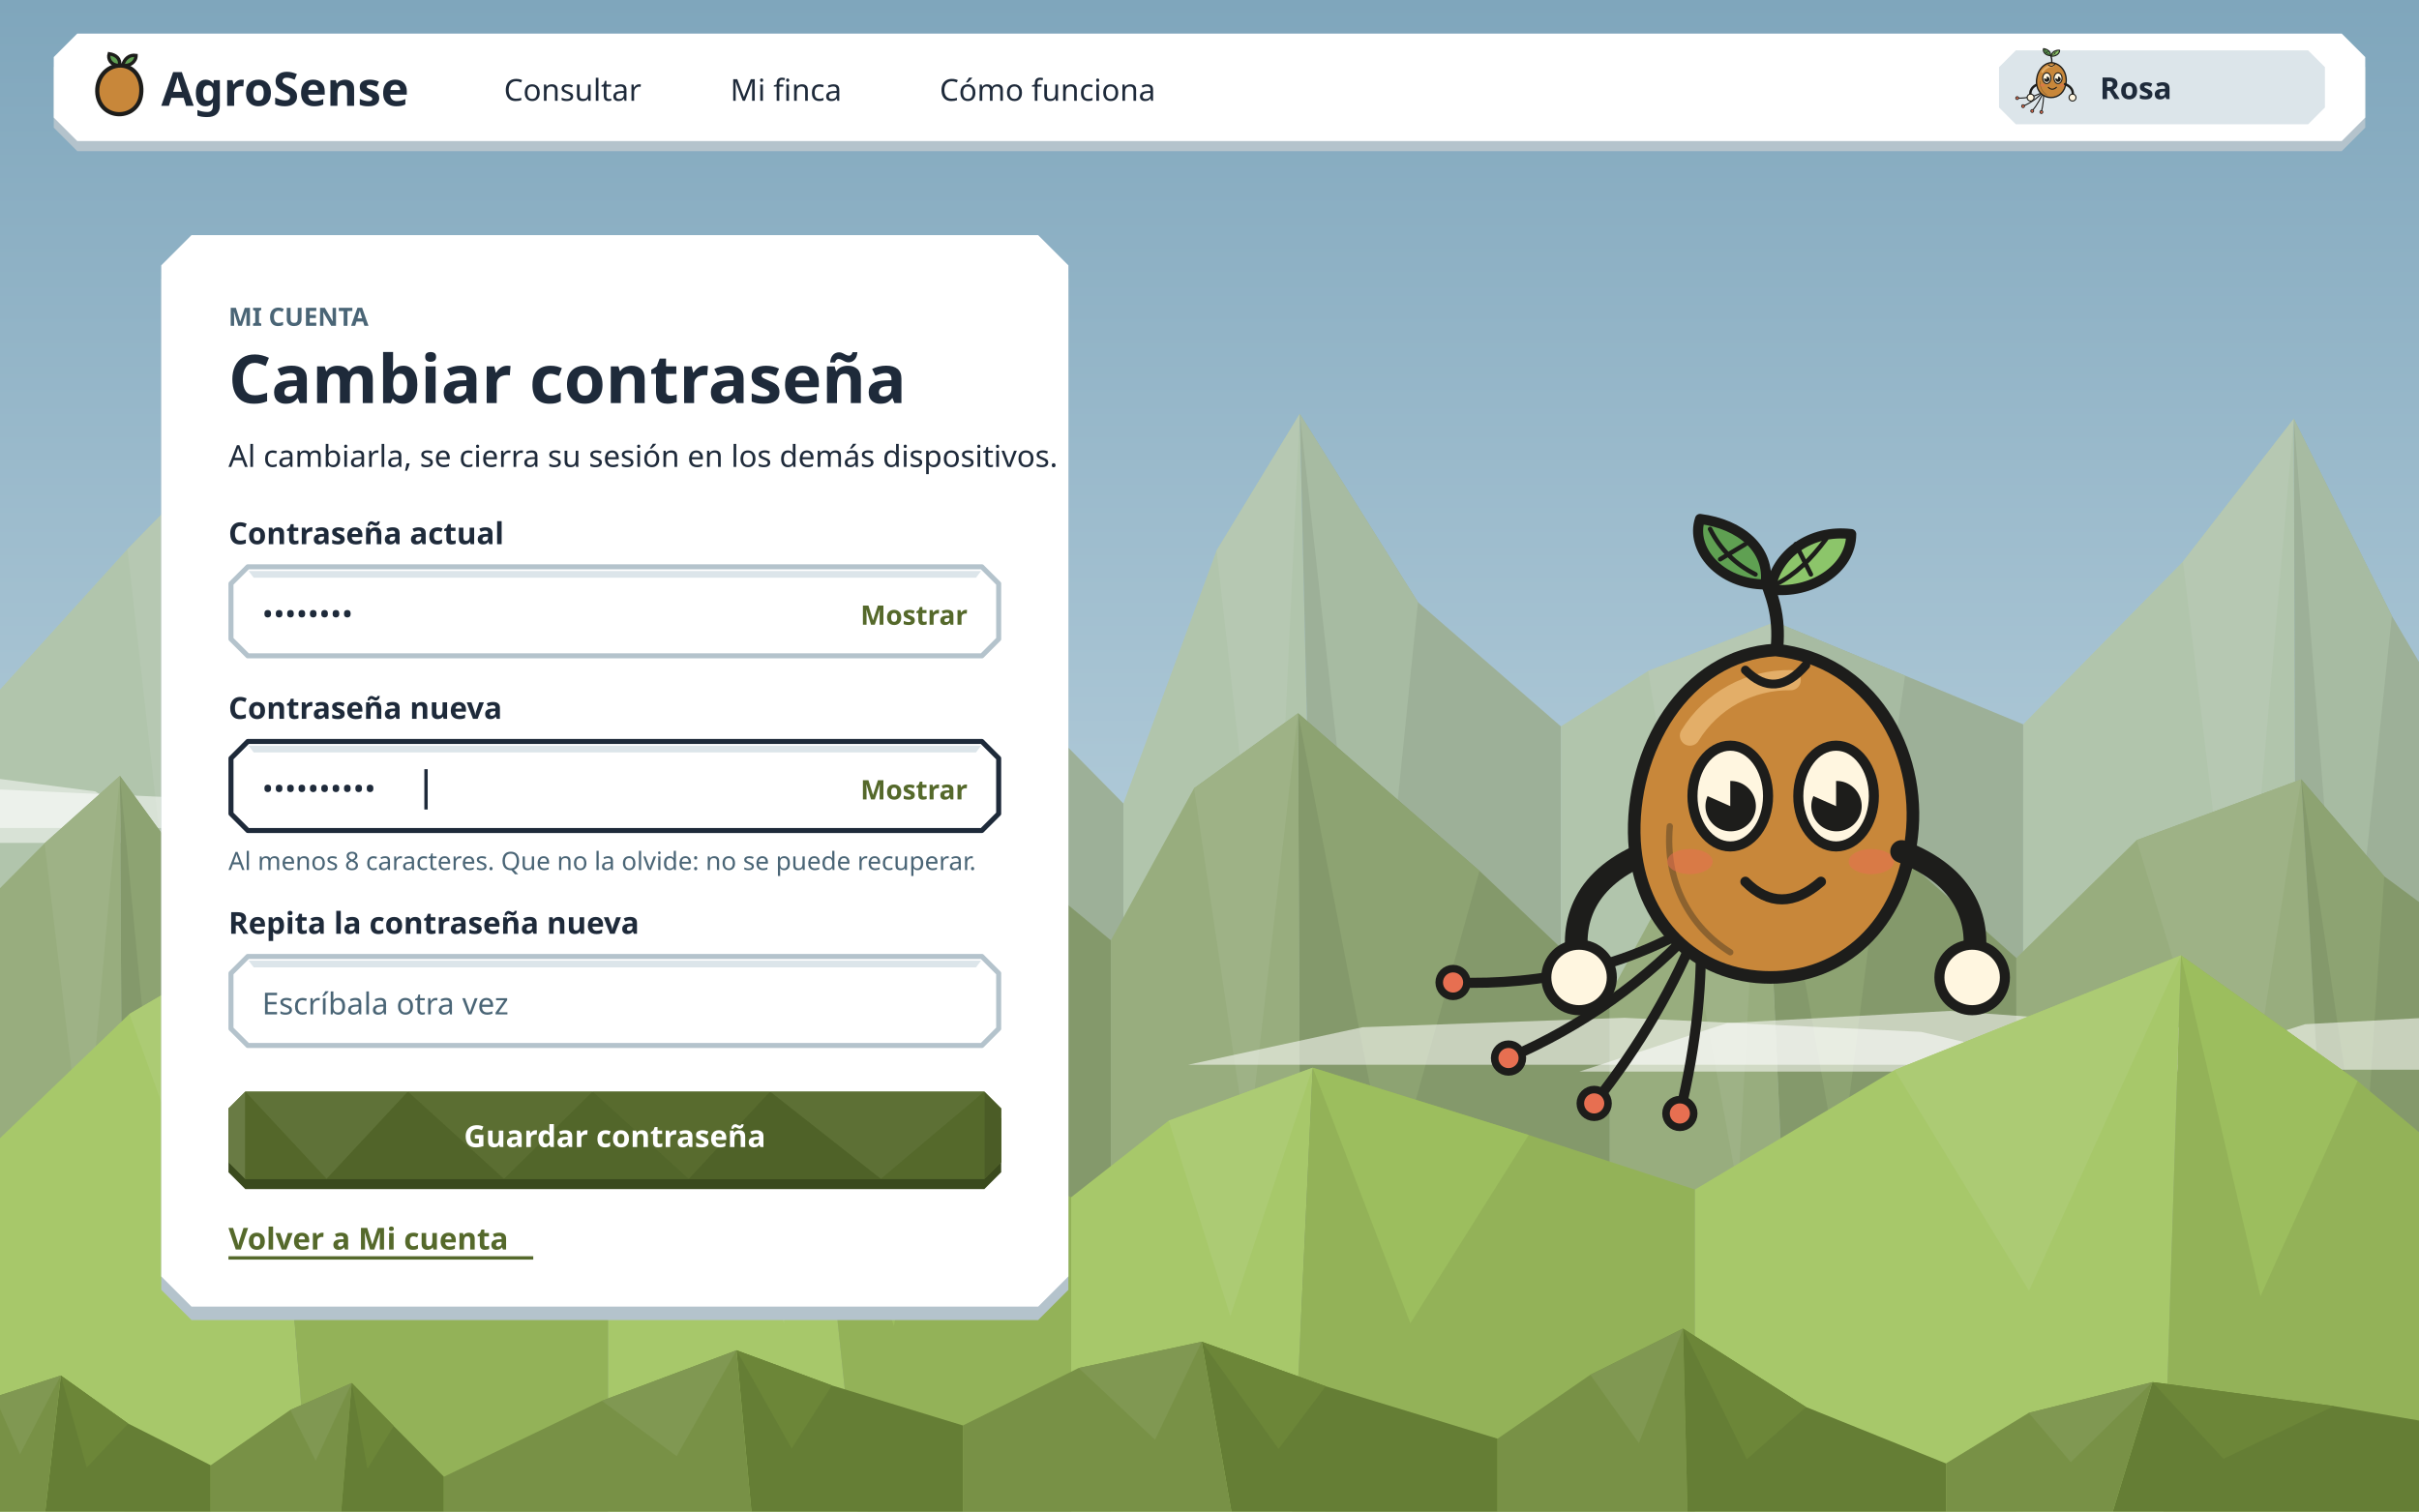
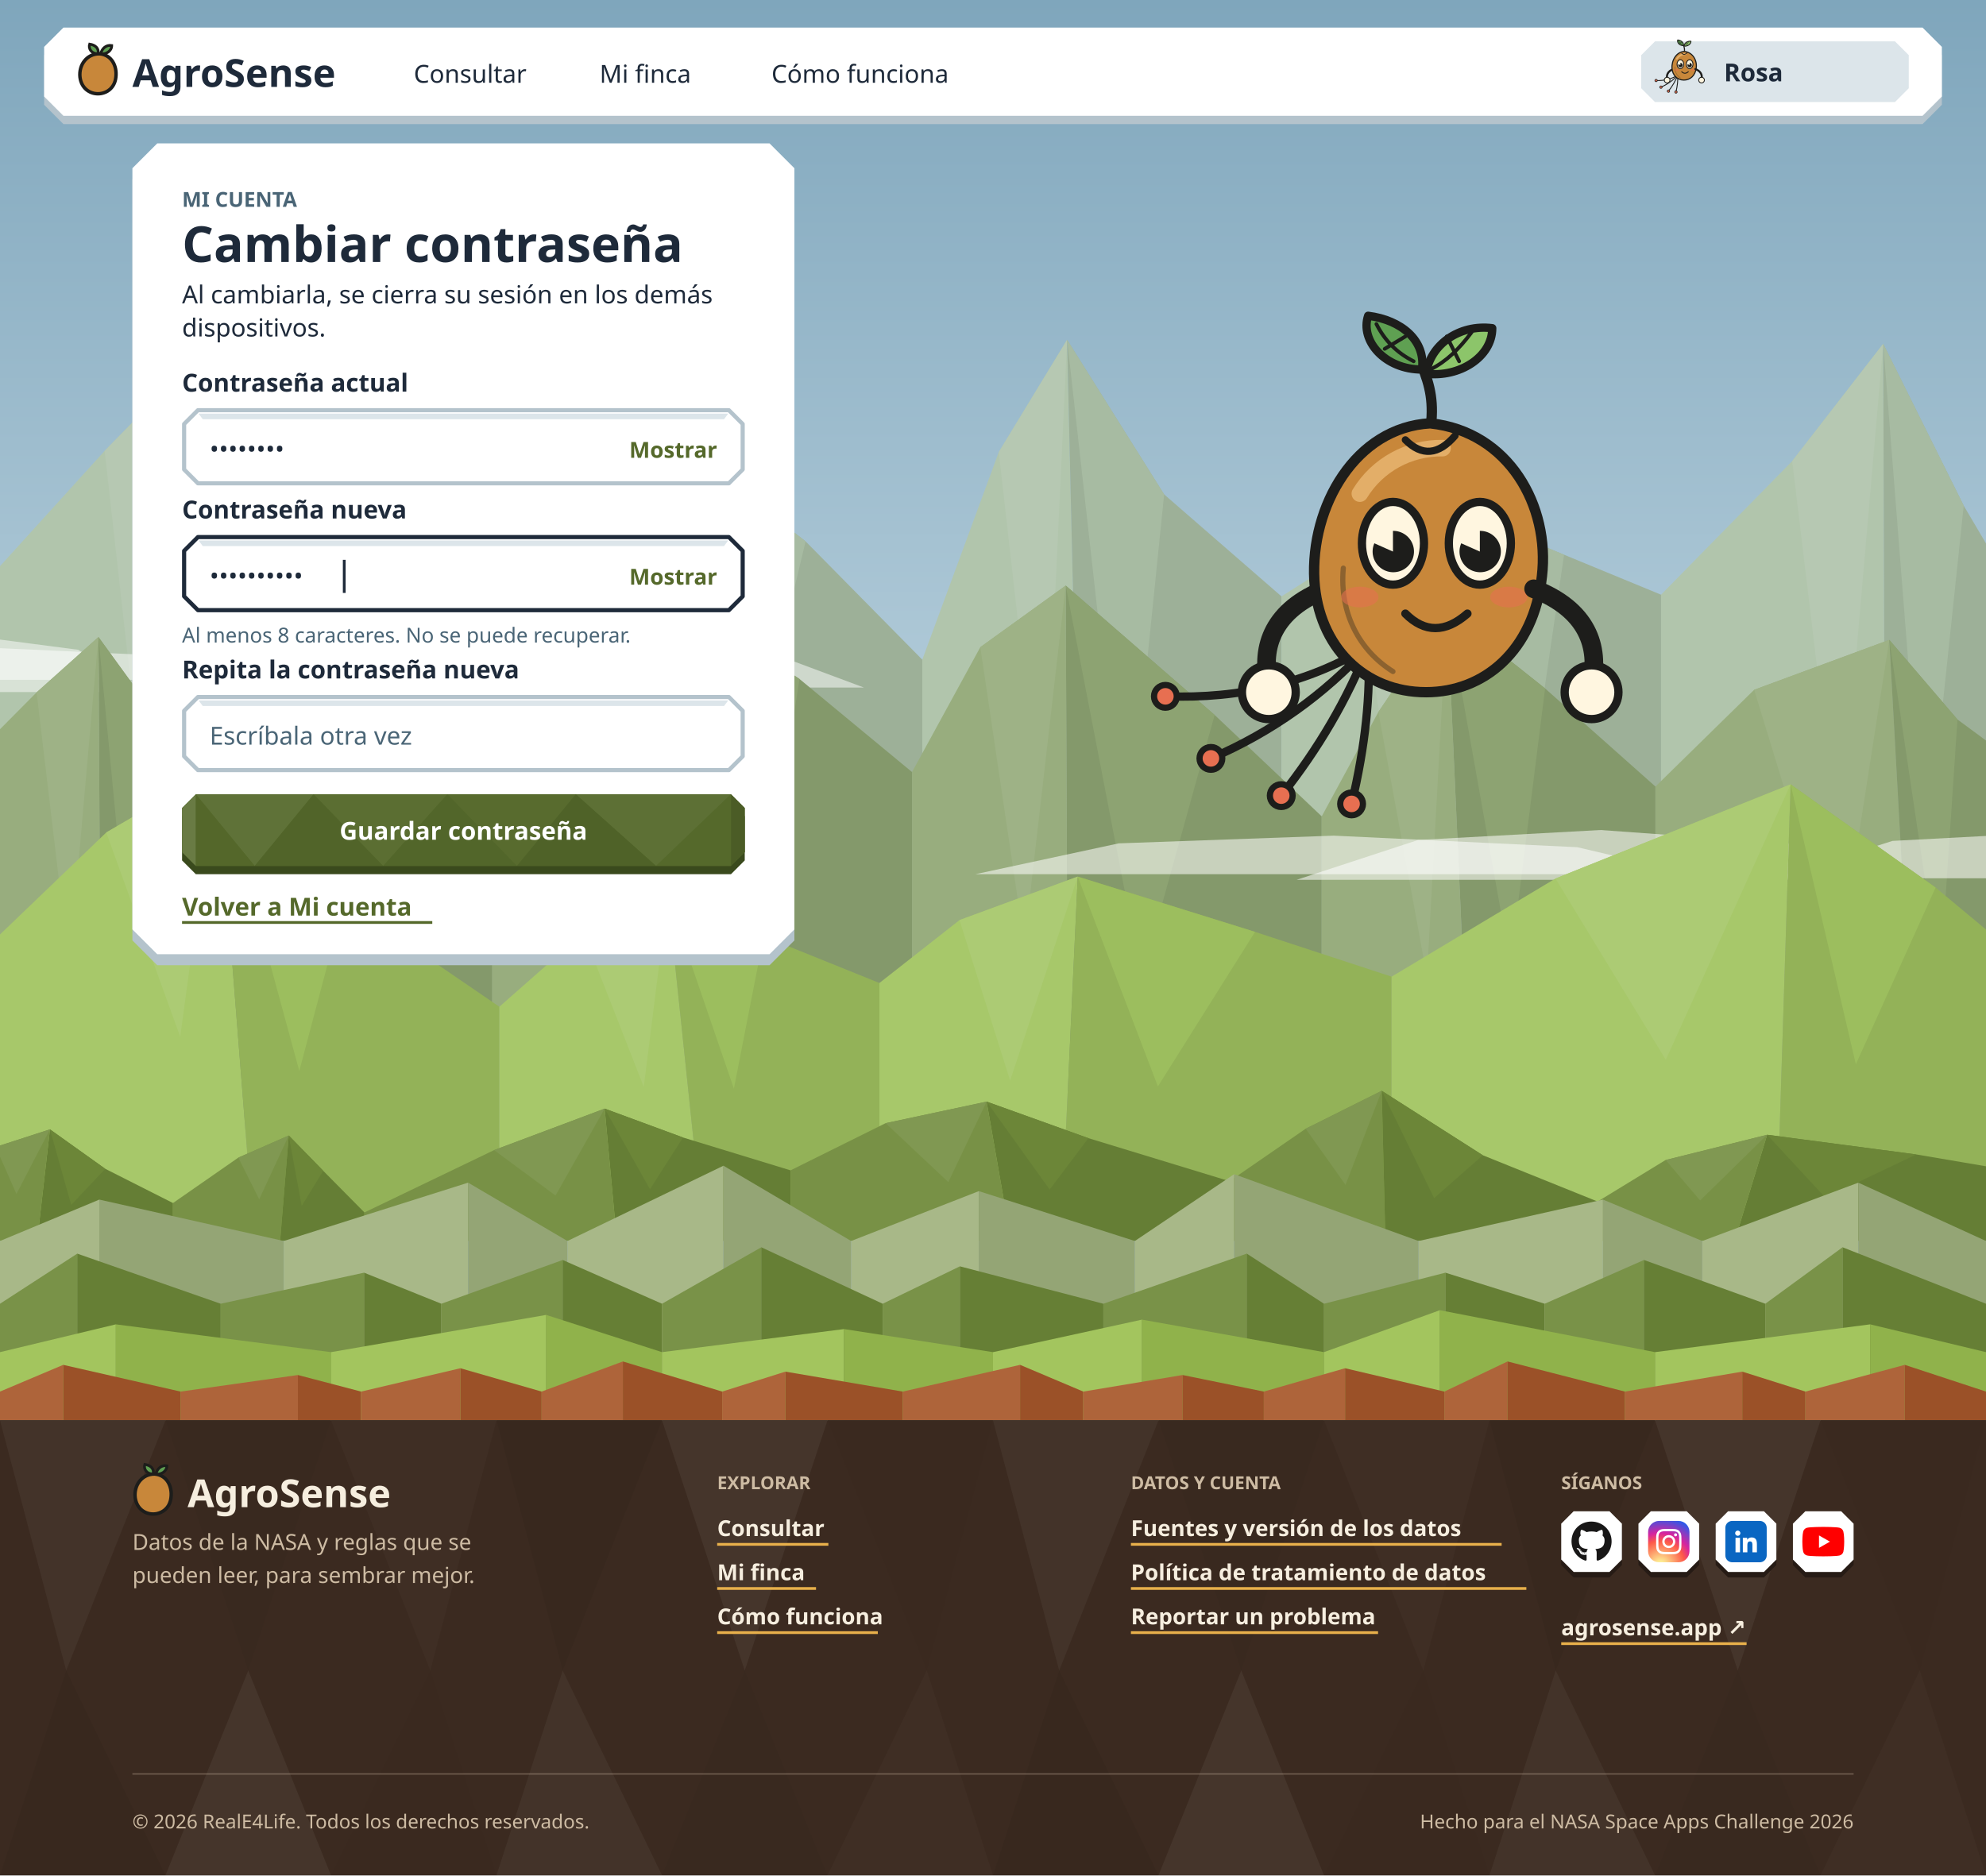
- <svg xmlns="http://www.w3.org/2000/svg" width="1440" height="900" viewBox="0 0 1440 900">
-   <rect width="1440" height="900" fill="#8FA9B8" />
+ <svg xmlns="http://www.w3.org/2000/svg" width="1440" height="1360" viewBox="0 0 1440 1360">
+   <rect width="1440" height="1360" fill="#8FA9B8" />
  <defs>
    <clipPath id="recorte-contrasena">
      <rect width="1440" height="900" />
    </clipPath>
  </defs>
  <g id="fondo" clip-path="url(#recorte-contrasena)">
    <g transform="translate(0 0) scale(1)">
      <g id="cielo">
        <defs>
          <linearGradient id="cielo-region" x1="0" y1="0" x2="0" y2="1">
            <stop offset="0" stop-color="#7FA6BC" />
            <stop offset="1" stop-color="#D6E6EE" />
          </linearGradient>
        </defs>
        <rect width="1440" height="900" fill="url(#cielo-region)" />
      </g>
      <g id="lejano">
        <polygon points="-40,454.693 75.877,326.973 158.844,242.359 140.257,900 -40,900" fill="#B1C5AC" />
        <polygon points="158.844,242.359 266.239,327.275 341.38,441.386 341.38,900 140.257,900" fill="#9DB098" />
        <polygon points="75.877,326.973 158.844,242.359 108.067,613.487" fill="#B6C8B2" />
        <polygon points="158.844,242.359 266.239,327.275 203.248,613.637" fill="#A7BBA2" />
        <polygon points="341.38,441.386 395.93,340.965 467.244,301.684 462.617,900 341.38,900" fill="#B1C5AC" />
        <polygon points="467.244,301.684 584.122,392.609 668.729,478.407 668.729,900 462.617,900" fill="#9DB098" />
        <polygon points="395.93,340.965 467.244,301.684 429.274,620.483" fill="#B6C8B2" />
        <polygon points="467.244,301.684 584.122,392.609 523.37,646.304" fill="#A7BBA2" />
        <polygon points="668.729,478.407 724.213,327.825 773.744,246.424 788.926,900 668.729,900" fill="#B1C5AC" />
        <polygon points="773.744,246.424 844.089,358.54 929.16,432.507 929.16,900 788.926,900" fill="#9DB098" />
        <polygon points="724.213,327.825 773.744,246.424 756.569,613.912" fill="#B6C8B2" />
        <polygon points="773.744,246.424 844.089,358.54 816.507,629.27" fill="#A7BBA2" />
        <polygon points="929.16,432.507 981.177,399.492 1056.79,370.344 1061.62,900 929.16,900" fill="#B1C5AC" />
        <polygon points="1056.79,370.344 1134.06,402.289 1204.38,431.29 1204.38,900 1061.62,900" fill="#9DB098" />
        <polygon points="981.177,399.492 1056.79,370.344 1021.4,649.746" fill="#B6C8B2" />
        <polygon points="1056.79,370.344 1134.06,402.289 1097.84,651.144" fill="#A7BBA2" />
        <polygon points="1204.38,431.29 1299.5,334.374 1365.48,249.324 1367.53,900 1204.38,900" fill="#B1C5AC" />
        <polygon points="1365.48,249.324 1423.85,366.704 1480,461.93 1480,900 1367.53,900" fill="#9DB098" />
        <polygon points="1299.5,334.374 1365.48,249.324 1333.52,617.187" fill="#B6C8B2" />
        <polygon points="1365.48,249.324 1423.85,366.704 1395.69,633.352" fill="#A7BBA2" />
      </g>
      <g id="niebla-lejana">
        <polygon points="92.857,501.218 147.105,467.269 228.477,458.782 320.698,471.513 364.097,501.218" fill="#FFFFFF" fill-opacity="0.5" />
        <polygon points="-191.785,501.895 -132.606,466.863 -43.838,458.105 56.766,471.242 104.109,501.895" fill="#FFFFFF" fill-opacity="0.5" />
        <polygon points="-317.941,493.036 -217.747,472.179 -67.454,466.964 102.877,474.786 183.033,493.036" fill="#FFFFFF" fill-opacity="0.5" />
        <polygon points="189.911,498.619 277.206,468.828 408.149,461.381 556.551,472.552 626.387,498.619" fill="#FFFFFF" fill-opacity="0.5" />
      </g>
      <g id="medio">
        <polygon points="-40,569.139 26.541,502.11 71.376,461.985 73.876,900 -40,900" fill="#98AD7E" />
        <polygon points="71.376,461.985 116.925,524.689 177.843,589.049 177.843,900 73.876,900" fill="#84996B" />
        <polygon points="26.541,502.11 71.376,461.985 50.209,701.055" fill="#9EB286" />
        <polygon points="71.376,461.985 116.925,524.689 95.401,712.344" fill="#8DA372" />
        <polygon points="177.843,589.049 220.062,548.382 277.861,513.069 289.471,900 177.843,900" fill="#98AD7E" />
        <polygon points="277.861,513.069 310.176,542.301 356.986,585.522 356.986,900 289.471,900" fill="#84996B" />
        <polygon points="220.062,548.382 277.861,513.069 254.766,724.191" fill="#9EB286" />
        <polygon points="277.861,513.069 310.176,542.301 299.823,721.15" fill="#8DA372" />
        <polygon points="356.986,585.522 410.523,498.543 488.431,432.195 516.602,900 356.986,900" fill="#98AD7E" />
        <polygon points="488.431,432.195 579.683,492.394 661.292,559.909 661.292,900 516.602,900" fill="#84996B" />
        <polygon points="410.523,498.543 488.431,432.195 463.563,699.271" fill="#9EB286" />
        <polygon points="488.431,432.195 579.683,492.394 548.142,696.197" fill="#8DA372" />
        <polygon points="661.292,559.909 710.803,469.331 772.724,424.672 774.723,900 661.292,900" fill="#98AD7E" />
        <polygon points="772.724,424.672 880.708,518.496 958.351,592.042 958.351,900 774.723,900" fill="#84996B" />
        <polygon points="710.803,469.331 772.724,424.672 742.763,684.665" fill="#9EB286" />
        <polygon points="772.724,424.672 880.708,518.496 827.715,709.248" fill="#8DA372" />
        <polygon points="958.351,592.042 999.417,516.354 1049.29,442.694 1069.91,900 958.351,900" fill="#98AD7E" />
        <polygon points="1049.29,442.694 1120.31,499.279 1200.32,570.423 1200.32,900 1069.91,900" fill="#84996B" />
        <polygon points="999.417,516.354 1049.29,442.694 1034.66,708.177" fill="#9EB286" />
        <polygon points="1049.29,442.694 1120.31,499.279 1095.11,699.64" fill="#8DA372" />
        <polygon points="1200.32,570.423 1271.91,500.236 1369.89,464.039 1394.01,900 1200.32,900" fill="#98AD7E" />
        <polygon points="1369.89,464.039 1419.31,521.772 1480,566.564 1480,900 1394.01,900" fill="#84996B" />
        <polygon points="1271.91,500.236 1369.89,464.039 1332.96,700.118" fill="#9EB286" />
        <polygon points="1369.89,464.039 1419.31,521.772 1406.66,710.886" fill="#8DA372" />
      </g>
      <g id="niebla-media">
        <polygon points="1287.07,636.935 1372.18,609.839 1499.85,603.065 1644.54,613.226 1712.63,636.935" fill="#FFFFFF" fill-opacity="0.55" />
        <polygon points="707.3,633.972 811.195,611.617 967.039,606.028 1143.66,614.411 1226.78,633.972" fill="#FFFFFF" fill-opacity="0.55" />
        <polygon points="940.147,638.064 1028.28,609.162 1160.49,601.936 1310.32,612.774 1380.83,638.064" fill="#FFFFFF" fill-opacity="0.55" />
      </g>
      <g id="cercano">
        <polygon points="-40,716.101 77.047,603.741 157.199,556.848 184.3,900 -40,900" fill="#A7C86A" />
        <polygon points="157.199,556.848 249.721,653.337 362.08,730.1 362.08,900 184.3,900" fill="#93B258" />
        <polygon points="77.047,603.741 157.199,556.848 130.674,751.871" fill="#ACCB74" />
        <polygon points="157.199,556.848 249.721,653.337 217.01,776.669" fill="#9CBE5E" />
        <polygon points="362.08,730.1 423.021,676.441 484.217,649.777 510.533,900 362.08,900" fill="#A7C86A" />
        <polygon points="484.217,649.777 553.724,679.025 637.641,712.888 637.641,900 510.533,900" fill="#93B258" />
        <polygon points="423.021,676.441 484.217,649.777 466.777,788.22" fill="#ACCB74" />
        <polygon points="484.217,649.777 553.724,679.025 532.128,789.512" fill="#9CBE5E" />
        <polygon points="637.641,712.888 695.716,667.278 781.448,635.738 769.119,900 637.641,900" fill="#A7C86A" />
        <polygon points="781.448,635.738 910.004,675.809 1009.02,708.287 1009.02,900 769.119,900" fill="#93B258" />
        <polygon points="695.716,667.278 781.448,635.738 732.418,783.639" fill="#ACCB74" />
        <polygon points="781.448,635.738 910.004,675.809 839.561,787.904" fill="#9CBE5E" />
        <polygon points="1009.02,708.287 1127.83,637.125 1298.32,568.841 1287.82,900 1009.02,900" fill="#A7C86A" />
        <polygon points="1298.32,568.841 1403.44,643.662 1480,707.434 1480,900 1287.82,900" fill="#93B258" />
        <polygon points="1127.83,637.125 1298.32,568.841 1207.83,768.562" fill="#ACCB74" />
        <polygon points="1298.32,568.841 1403.44,643.662 1345.63,771.831" fill="#9CBE5E" />
      </g>
      <g id="primer-plano">
        <polygon points="-40,858.628 -3.114,831.774 36.222,819.024 26.952,900 -40,900" fill="#789146" />
        <polygon points="36.222,819.024 76.307,847.633 125.432,872.465 125.432,900 26.952,900" fill="#657E35" />
        <polygon points="-3.114,831.774 36.222,819.024 11.919,865.887" fill="#809852" />
        <polygon points="36.222,819.024 76.307,847.633 51.63,873.817" fill="#6C8638" />
        <polygon points="125.432,872.465 172.811,839.512 209.371,823.486 203.093,900 125.432,900" fill="#789146" />
        <polygon points="209.371,823.486 234.383,849.102 264.237,879.293 264.237,900 203.093,900" fill="#657E35" />
        <polygon points="172.811,839.512 209.371,823.486 187.952,869.756" fill="#809852" />
        <polygon points="209.371,823.486 234.383,849.102 218.738,874.551" fill="#6C8638" />
        <polygon points="264.237,879.293 358.266,834.071 438.429,803.983 447.313,900 264.237,900" fill="#789146" />
        <polygon points="438.429,803.983 495.226,824.925 573.191,848.763 573.191,900 447.313,900" fill="#657E35" />
        <polygon points="358.266,834.071 438.429,803.983 402.79,867.035" fill="#809852" />
        <polygon points="438.429,803.983 495.226,824.925 471.27,862.462" fill="#6C8638" />
        <polygon points="573.191,848.763 642.138,814.536 715.383,798.912 733.052,900 573.191,900" fill="#789146" />
        <polygon points="715.383,798.912 789.153,825.408 891.49,856.63 891.49,900 733.052,900" fill="#657E35" />
        <polygon points="642.138,814.536 715.383,798.912 687.595,857.268" fill="#809852" />
        <polygon points="715.383,798.912 789.153,825.408 761.102,862.704" fill="#6C8638" />
        <polygon points="891.49,856.63 946.7,818.573 1001.86,791.054 1004.53,900 891.49,900" fill="#789146" />
        <polygon points="1001.86,791.054 1075.16,837.815 1158.4,871.375 1158.4,900 1004.53,900" fill="#657E35" />
        <polygon points="946.7,818.573 1001.86,791.054 975.616,859.286" fill="#809852" />
        <polygon points="1001.86,791.054 1075.16,837.815 1039.85,868.908" fill="#6C8638" />
        <polygon points="1158.4,871.375 1207.7,841.249 1281.31,822.952 1257.72,900 1158.4,900" fill="#789146" />
        <polygon points="1281.31,822.952 1389.46,837.224 1480,852.622 1480,900 1257.72,900" fill="#657E35" />
        <polygon points="1207.7,841.249 1281.31,822.952 1232.71,870.624" fill="#809852" />
        <polygon points="1281.31,822.952 1389.46,837.224 1323.59,868.612" fill="#6C8638" />
      </g>
    </g>
  </g>
  <g id="barra" transform="translate(0 0)">
    <polygon points="46,26 1394,26 1408,40 1408,76 1394,90 46,90 32,76 32,40" fill="#B4C3CC" />
    <polygon points="46,20 1394,20 1408,34 1408,70 1394,84 46,84 32,70 32,34" fill="#FFFFFF" />
    <g id="marca" transform="translate(56 30)">
      <path d="M16 9c9 .6 13 9 12 17-.8 8-7 12-13 12S3 34 2 26C1 17 7 9 16 9z" fill="#C8873A" stroke="#1D1D1B" stroke-width="2.5" />
      <path d="M15 9c-5 0-7-4-6-7 4 .6 7 3 6 7zm2 0c4 .6 8-2 8-6-4-.6-7 2-8 6z" fill="#5FA052" stroke="#1D1D1B" stroke-width="2" />
      <text x="40" y="33" font-family="Fredoka" font-weight="600" font-size="28" fill="#1E2A3A" text-anchor="start">AgroSense</text>
    </g>
    <text x="300" y="60" font-family="Atkinson Hyperlegible" font-weight="400" font-size="18" fill="#1E2A3A" text-anchor="start">Consultar</text>
    <text x="434.72" y="60" font-family="Atkinson Hyperlegible" font-weight="400" font-size="18" fill="#1E2A3A" text-anchor="start">Mi finca</text>
    <text x="559.36" y="60" font-family="Atkinson Hyperlegible" font-weight="400" font-size="18" fill="#1E2A3A" text-anchor="start">Cómo funciona</text>
    <polygon points="1200,30 1374,30 1384,40 1384,64 1374,74 1200,74 1190,64 1190,40" fill="#DCE5EA" />
    <g transform="translate(1196 28) scale(0.16)">
      <g id="semilla" transform="translate(0 0)">
        <path d="M128 166 Q85 192 30 190" fill="none" stroke="#1D1D1B" stroke-width="4" stroke-linecap="round" stroke-linejoin="round" />
        <circle cx="30" cy="190" r="5.5" fill="#E76F51" stroke="#1D1D1B" stroke-width="3" />
        <path d="M128 166 Q96 201 52 220" fill="none" stroke="#1D1D1B" stroke-width="4" stroke-linecap="round" stroke-linejoin="round" />
        <circle cx="52" cy="220" r="5.5" fill="#E76F51" stroke="#1D1D1B" stroke-width="3" />
        <path d="M128 166 Q113 204 86 238" fill="none" stroke="#1D1D1B" stroke-width="4" stroke-linecap="round" stroke-linejoin="round" />
        <circle cx="86" cy="238" r="5.5" fill="#E76F51" stroke="#1D1D1B" stroke-width="3" />
        <path d="M128 166 Q130 200 120 242" fill="none" stroke="#1D1D1B" stroke-width="4" stroke-linecap="round" stroke-linejoin="round" />
        <circle cx="120" cy="242" r="5.5" fill="#E76F51" stroke="#1D1D1B" stroke-width="3" />
        <path d="M108 138 C82 148 76 166 80 184" fill="none" stroke="#1D1D1B" stroke-width="9" stroke-linecap="round" stroke-linejoin="round" />
        <circle cx="80" cy="188" r="13" fill="#FFF6E0" stroke="#1D1D1B" stroke-width="4" />
        <path d="M158 62 C160 48 158 40 154 30" fill="none" stroke="#1D1D1B" stroke-width="5" stroke-linecap="round" stroke-linejoin="round" />
        <path d="M154 32 C136 32 124 18 128 6 C144 8 156 18 154 32Z" fill="#5FA052" stroke="#1D1D1B" stroke-width="4" stroke-linecap="round" stroke-linejoin="round" />
        <path d="M156 34 C172 36 188 26 188 12 C172 10 158 20 156 34Z" fill="#8CC56A" stroke="#1D1D1B" stroke-width="4" stroke-linecap="round" stroke-linejoin="round" />
        <path d="M150 28 C142 24 136 18 132 10 M146 16 L136 22 M178 14 C172 22 166 28 158 32 M172 28 L166 16" fill="none" stroke="#1D1D1B" stroke-width="1.8" stroke-linecap="round" stroke-linejoin="round" />
        <path d="M158 58 C196 62 216 98 212 132 C208 168 184 188 156 188 C126 188 104 166 102 134 C100 98 122 60 158 58Z" fill="#C8873A" stroke="#1D1D1B" stroke-width="5" stroke-linecap="round" stroke-linejoin="round" />
        <path d="M124 92 A46 46 0 0 1 164 70" fill="none" stroke="#E3AE68" stroke-width="8" stroke-linecap="round" stroke-linejoin="round" />
        <path d="M116 128 C114 150 124 168 140 178" fill="none" stroke="#1D1D1B" stroke-width="2.5" stroke-linecap="round" stroke-linejoin="round" opacity="0.35" />
        <path d="M146 66 Q158 78 170 64" fill="none" stroke="#1D1D1B" stroke-width="3.5" stroke-linecap="round" stroke-linejoin="round" />
        <ellipse cx="124" cy="142" rx="9" ry="5" fill="#E76F51" opacity="0.55" />
        <ellipse cx="196" cy="142" rx="9" ry="5" fill="#E76F51" opacity="0.55" />
        <ellipse cx="140" cy="116" rx="15" ry="20" fill="#FFF6E0" stroke="#1D1D1B" stroke-width="4" />
        <path d="M140 120 m0 -10 a10 10 0 1 1 -9 6 l9 4Z" fill="#1D1D1B" />
        <ellipse cx="182" cy="116" rx="15" ry="20" fill="#FFF6E0" stroke="#1D1D1B" stroke-width="4" />
        <path d="M182 120 m0 -10 a10 10 0 1 1 -9 6 l9 4Z" fill="#1D1D1B" />
        <path d="M146 150 Q160 164 176 150" fill="none" stroke="#1D1D1B" stroke-width="4" stroke-linecap="round" stroke-linejoin="round" />
        <path d="M208 138 C234 148 240 166 236 184" fill="none" stroke="#1D1D1B" stroke-width="9" stroke-linecap="round" stroke-linejoin="round" />
        <circle cx="236" cy="188" r="13" fill="#FFF6E0" stroke="#1D1D1B" stroke-width="4" />
      </g>
    </g>
    <text x="1250" y="59" font-family="Atkinson Hyperlegible" font-weight="700" font-size="18" fill="#1E2A3A" text-anchor="start">Rosa</text>
  </g>
-   <g id="mascota" transform="translate(820 300) scale(1.5)">
+   <g id="mascota" transform="translate(800 220) scale(1.5)">
    <g id="semilla" transform="translate(0 0)">
      <path d="M128 166 Q85 192 30 190" fill="none" stroke="#1D1D1B" stroke-width="4" stroke-linecap="round" stroke-linejoin="round" />
      <circle cx="30" cy="190" r="5.5" fill="#E76F51" stroke="#1D1D1B" stroke-width="3" />
      <path d="M128 166 Q96 201 52 220" fill="none" stroke="#1D1D1B" stroke-width="4" stroke-linecap="round" stroke-linejoin="round" />
      <circle cx="52" cy="220" r="5.5" fill="#E76F51" stroke="#1D1D1B" stroke-width="3" />
      <path d="M128 166 Q113 204 86 238" fill="none" stroke="#1D1D1B" stroke-width="4" stroke-linecap="round" stroke-linejoin="round" />
      <circle cx="86" cy="238" r="5.5" fill="#E76F51" stroke="#1D1D1B" stroke-width="3" />
      <path d="M128 166 Q130 200 120 242" fill="none" stroke="#1D1D1B" stroke-width="4" stroke-linecap="round" stroke-linejoin="round" />
      <circle cx="120" cy="242" r="5.5" fill="#E76F51" stroke="#1D1D1B" stroke-width="3" />
      <path d="M108 138 C82 148 76 166 80 184" fill="none" stroke="#1D1D1B" stroke-width="9" stroke-linecap="round" stroke-linejoin="round" />
      <circle cx="80" cy="188" r="13" fill="#FFF6E0" stroke="#1D1D1B" stroke-width="4" />
      <path d="M158 62 C160 48 158 40 154 30" fill="none" stroke="#1D1D1B" stroke-width="5" stroke-linecap="round" stroke-linejoin="round" />
      <path d="M154 32 C136 32 124 18 128 6 C144 8 156 18 154 32Z" fill="#5FA052" stroke="#1D1D1B" stroke-width="4" stroke-linecap="round" stroke-linejoin="round" />
      <path d="M156 34 C172 36 188 26 188 12 C172 10 158 20 156 34Z" fill="#8CC56A" stroke="#1D1D1B" stroke-width="4" stroke-linecap="round" stroke-linejoin="round" />
      <path d="M150 28 C142 24 136 18 132 10 M146 16 L136 22 M178 14 C172 22 166 28 158 32 M172 28 L166 16" fill="none" stroke="#1D1D1B" stroke-width="1.8" stroke-linecap="round" stroke-linejoin="round" />
      <path d="M158 58 C196 62 216 98 212 132 C208 168 184 188 156 188 C126 188 104 166 102 134 C100 98 122 60 158 58Z" fill="#C8873A" stroke="#1D1D1B" stroke-width="5" stroke-linecap="round" stroke-linejoin="round" />
      <path d="M124 92 A46 46 0 0 1 164 70" fill="none" stroke="#E3AE68" stroke-width="8" stroke-linecap="round" stroke-linejoin="round" />
      <path d="M116 128 C114 150 124 168 140 178" fill="none" stroke="#1D1D1B" stroke-width="2.5" stroke-linecap="round" stroke-linejoin="round" opacity="0.35" />
      <path d="M146 66 Q158 78 170 64" fill="none" stroke="#1D1D1B" stroke-width="3.5" stroke-linecap="round" stroke-linejoin="round" />
      <ellipse cx="124" cy="142" rx="9" ry="5" fill="#E76F51" opacity="0.55" />
      <ellipse cx="196" cy="142" rx="9" ry="5" fill="#E76F51" opacity="0.55" />
      <ellipse cx="140" cy="116" rx="15" ry="20" fill="#FFF6E0" stroke="#1D1D1B" stroke-width="4" />
      <path d="M140 120 m0 -10 a10 10 0 1 1 -9 6 l9 4Z" fill="#1D1D1B" />
      <ellipse cx="182" cy="116" rx="15" ry="20" fill="#FFF6E0" stroke="#1D1D1B" stroke-width="4" />
      <path d="M182 120 m0 -10 a10 10 0 1 1 -9 6 l9 4Z" fill="#1D1D1B" />
      <path d="M146 150 Q160 164 176 150" fill="none" stroke="#1D1D1B" stroke-width="4" stroke-linecap="round" stroke-linejoin="round" />
      <path d="M208 138 C234 148 240 166 236 184" fill="none" stroke="#1D1D1B" stroke-width="9" stroke-linecap="round" stroke-linejoin="round" />
      <circle cx="236" cy="188" r="13" fill="#FFF6E0" stroke="#1D1D1B" stroke-width="4" />
    </g>
  </g>
-   <g id="tarjeta" transform="translate(96 140)">
-     <polygon points="18,8 522,8 540,26 540,628 522,646 18,646 0,628 0,26" fill="#B4C3CC" />
-     <polygon points="18,0 522,0 540,18 540,620 522,638 18,638 0,620 0,18" fill="#FFFFFF" />
-   </g>
-   <g id="contenido" transform="translate(96 140)">
-     <text x="40" y="54" font-family="Atkinson Hyperlegible" font-weight="700" font-size="15" fill="#4A6576" text-anchor="start">MI CUENTA</text>
-     <text x="40" y="100" font-family="Fredoka" font-weight="600" font-size="40" fill="#1E2A3A" text-anchor="start">Cambiar contraseña</text>
-     <text x="40" y="138" font-family="Atkinson Hyperlegible" font-weight="400" font-size="18" fill="#1E2A3A" text-anchor="start">Al cambiarla, se cierra su sesión en los demás dispositivos.</text>
-     <text x="40" y="164" font-family="Atkinson Hyperlegible" font-weight="400" font-size="18" fill="#1E2A3A" text-anchor="start" />
-     <g id="campo-actual" transform="translate(40 184)">
+   <g id="tarjeta" transform="translate(96 104)">
+     <polygon points="18,8 462,8 480,26 480,578 462,596 18,596 0,578 0,26" fill="#B4C3CC" />
+     <polygon points="18,0 462,0 480,18 480,570 462,588 18,588 0,570 0,18" fill="#FFFFFF" />
+   </g>
+   <g id="contenido" transform="translate(96 104)">
+     <text x="36" y="46" font-family="Atkinson Hyperlegible" font-weight="700" font-size="15" fill="#4A6576" text-anchor="start">MI CUENTA</text>
+     <text x="36" y="86" font-family="Fredoka" font-weight="600" font-size="36" fill="#1E2A3A" text-anchor="start">Cambiar contraseña</text>
+     <text x="36" y="116" font-family="Atkinson Hyperlegible" font-weight="400" font-size="18" fill="#1E2A3A" text-anchor="start">Al cambiarla, se cierra su sesión en los demás</text>
+     <text x="36" y="140" font-family="Atkinson Hyperlegible" font-weight="400" font-size="18" fill="#1E2A3A" text-anchor="start">dispositivos.</text>
+     <g id="campo-actual" transform="translate(36 180)">
      <text x="0" y="0" font-family="Atkinson Hyperlegible" font-weight="700" font-size="18" fill="#1E2A3A" text-anchor="start">Contraseña actual</text>
-       <polygon points="11.5,13.5 448.5,13.5 458.5,23.5 458.5,56.5 448.5,66.5 11.5,66.5 1.5,56.5 1.5,23.5" fill="#FFFFFF" stroke="#B4C3CC" stroke-width="3" stroke-linejoin="round" />
-       <polygon points="12,16 448,16 445,20 15,20" fill="#DCE5EA" />
+       <polygon points="11.5,13.5 396.5,13.5 406.5,23.5 406.5,56.5 396.5,66.5 11.5,66.5 1.5,56.5 1.5,23.5" fill="#FFFFFF" stroke="#B4C3CC" stroke-width="3" stroke-linejoin="round" />
+       <polygon points="12,16 396,16 393,20 15,20" fill="#DCE5EA" />
      <text x="20" y="48" font-family="Atkinson Hyperlegible" font-weight="400" font-size="18" fill="#1E2A3A" text-anchor="start">••••••••</text>
-       <text x="440" y="48" font-family="Atkinson Hyperlegible" font-weight="700" font-size="16" fill="#55692B" text-anchor="end">Mostrar</text>
-     </g>
-     <g id="campo-nueva" transform="translate(40 288)">
+       <text x="388" y="48" font-family="Atkinson Hyperlegible" font-weight="700" font-size="16" fill="#55692B" text-anchor="end">Mostrar</text>
+     </g>
+     <g id="campo-nueva" transform="translate(36 272)">
      <text x="0" y="0" font-family="Atkinson Hyperlegible" font-weight="700" font-size="18" fill="#1E2A3A" text-anchor="start">Contraseña nueva</text>
-       <polygon points="11.5,13.5 448.5,13.5 458.5,23.5 458.5,56.5 448.5,66.5 11.5,66.5 1.5,56.5 1.5,23.5" fill="#FFFFFF" stroke="#1E2A3A" stroke-width="3" stroke-linejoin="round" />
-       <polygon points="12,16 448,16 445,20 15,20" fill="#DCE5EA" />
+       <polygon points="11.5,13.5 396.5,13.5 406.5,23.5 406.5,56.5 396.5,66.5 11.5,66.5 1.5,56.5 1.5,23.5" fill="#FFFFFF" stroke="#1E2A3A" stroke-width="3" stroke-linejoin="round" />
+       <polygon points="12,16 396,16 393,20 15,20" fill="#DCE5EA" />
      <text x="20" y="48" font-family="Atkinson Hyperlegible" font-weight="400" font-size="18" fill="#1E2A3A" text-anchor="start">••••••••••</text>
      <rect x="116.6" y="30" width="2" height="24" fill="#1E2A3A" />
-       <text x="440" y="48" font-family="Atkinson Hyperlegible" font-weight="700" font-size="16" fill="#55692B" text-anchor="end">Mostrar</text>
-       <text x="0" y="90" font-family="Atkinson Hyperlegible" font-weight="400" font-size="15" fill="#4A6576" text-anchor="start">Al menos 8 caracteres. Que no la olvide: no se puede recuperar.</text>
-     </g>
-     <g id="campo-repetir" transform="translate(40 416)">
+       <text x="388" y="48" font-family="Atkinson Hyperlegible" font-weight="700" font-size="16" fill="#55692B" text-anchor="end">Mostrar</text>
+       <text x="0" y="90" font-family="Atkinson Hyperlegible" font-weight="400" font-size="15" fill="#4A6576" text-anchor="start">Al menos 8 caracteres. No se puede recuperar.</text>
+     </g>
+     <g id="campo-repetir" transform="translate(36 388)">
      <text x="0" y="0" font-family="Atkinson Hyperlegible" font-weight="700" font-size="18" fill="#1E2A3A" text-anchor="start">Repita la contraseña nueva</text>
-       <polygon points="11.5,13.5 448.5,13.5 458.5,23.5 458.5,56.5 448.5,66.5 11.5,66.5 1.5,56.5 1.5,23.5" fill="#FFFFFF" stroke="#B4C3CC" stroke-width="3" stroke-linejoin="round" />
-       <polygon points="12,16 448,16 445,20 15,20" fill="#DCE5EA" />
+       <polygon points="11.5,13.5 396.5,13.5 406.5,23.5 406.5,56.5 396.5,66.5 11.5,66.5 1.5,56.5 1.5,23.5" fill="#FFFFFF" stroke="#B4C3CC" stroke-width="3" stroke-linejoin="round" />
+       <polygon points="12,16 396,16 393,20 15,20" fill="#DCE5EA" />
      <text x="20" y="48" font-family="Atkinson Hyperlegible" font-weight="400" font-size="18" fill="#4A6576" text-anchor="start">Escríbala otra vez</text>
    </g>
-     <g id="boton-primary" transform="translate(40 510)">
-       <polygon points="10,6 450,6 460,16 460,48 450,58 10,58 0,48 0,16" fill="#3A4A1D" />
-       <polygon points="10,0 450,0 460,10 460,42 450,52 10,52 0,42 0,10" fill="#55692B" />
+     <g id="boton-primary" transform="translate(36 472)">
+       <polygon points="10,6 398,6 408,16 408,48 398,58 10,58 0,48 0,16" fill="#3A4A1D" />
+       <polygon points="10,0 398,0 408,10 408,42 398,52 10,52 0,42 0,10" fill="#55692B" />
      <polygon points="10,0 10,52 0,42 0,10" fill="#697B44" />
-       <polygon points="450,0 460,10 460,42 450,52" fill="#4B5C26" />
-       <polygon points="10,0 106.8,0 58.4,52" fill="#5F7238" />
-       <polygon points="10,0 58.4,52 10,52" fill="#54672A" />
-       <polygon points="106.8,0 216.8,0 164,52" fill="#5B6E32" />
-       <polygon points="106.8,0 164,52 58.4,52" fill="#516429" />
-       <polygon points="216.8,0 322.4,0 274,52" fill="#586B2E" />
-       <polygon points="216.8,0 274,52 164,52" fill="#52662A" />
-       <polygon points="322.4,0 450,0 388.4,52" fill="#5D7035" />
-       <polygon points="322.4,0 388.4,52 274,52" fill="#4F6228" />
-       <polygon points="450,0 450,52 388.4,52" fill="#55692B" />
-       <text x="230" y="33" font-family="Atkinson Hyperlegible" font-weight="700" font-size="18" fill="#FFFFFF" text-anchor="middle">Guardar contraseña</text>
-     </g>
-     <text x="40" y="604" font-family="Atkinson Hyperlegible" font-weight="700" font-size="18" fill="#55692B" text-anchor="start">Volver a Mi cuenta</text>
-     <rect x="40" y="608" width="181.44" height="2" fill="#55692B" />
+       <polygon points="398,0 408,10 408,42 398,52" fill="#4B5C26" />
+       <polygon points="10,0 95.36,0 52.68,52" fill="#5F7238" />
+       <polygon points="10,0 52.68,52 10,52" fill="#54672A" />
+       <polygon points="95.36,0 192.36,0 145.8,52" fill="#5B6E32" />
+       <polygon points="95.36,0 145.8,52 52.68,52" fill="#516429" />
+       <polygon points="192.36,0 285.48,0 242.8,52" fill="#586B2E" />
+       <polygon points="192.36,0 242.8,52 145.8,52" fill="#52662A" />
+       <polygon points="285.48,0 398,0 343.68,52" fill="#5D7035" />
+       <polygon points="285.48,0 343.68,52 242.8,52" fill="#4F6228" />
+       <polygon points="398,0 398,52 343.68,52" fill="#55692B" />
+       <text x="204" y="33" font-family="Atkinson Hyperlegible" font-weight="700" font-size="18" fill="#FFFFFF" text-anchor="middle">Guardar contraseña</text>
+     </g>
+     <text x="36" y="560" font-family="Atkinson Hyperlegible" font-weight="700" font-size="18" fill="#55692B" text-anchor="start">Volver a Mi cuenta</text>
+     <rect x="36" y="564" width="181.44" height="2" fill="#55692B" />
+   </g>
+   <g id="pie" transform="translate(0 900)">
+     <rect x="0" y="0" width="1440" height="130" fill="#8FA9B8" />
+     <polygon points="0,0 72,-30.03 72,130 0,130" fill="#A8B888" />
+     <polygon points="72,-30.03 205.714,0 205.714,130 72,130" fill="#94A575" />
+     <polygon points="205.714,0 339.429,-42.315 339.429,130 205.714,130" fill="#A8B888" />
+     <polygon points="339.429,-42.315 411.429,0 411.429,130 339.429,130" fill="#94A575" />
+     <polygon points="411.429,0 524.571,-54.6 524.571,130 411.429,130" fill="#A8B888" />
+     <polygon points="524.571,-54.6 617.143,0 617.143,130 524.571,130" fill="#94A575" />
+     <polygon points="617.143,0 709.714,-36.172 709.714,130 617.143,130" fill="#A8B888" />
+     <polygon points="709.714,-36.172 822.857,0 822.857,130 709.714,130" fill="#94A575" />
+     <polygon points="822.857,0 894.857,-48.458 894.857,130 822.857,130" fill="#A8B888" />
+     <polygon points="894.857,-48.458 1028.57,0 1028.57,130 894.857,130" fill="#94A575" />
+     <polygon points="1028.57,0 1162.29,-30.03 1162.29,130 1028.57,130" fill="#A8B888" />
+     <polygon points="1162.29,-30.03 1234.29,0 1234.29,130 1162.29,130" fill="#94A575" />
+     <polygon points="1234.29,0 1347.43,-42.315 1347.43,130 1234.29,130" fill="#A8B888" />
+     <polygon points="1347.43,-42.315 1440,0 1440,130 1347.43,130" fill="#94A575" />
+     <polygon points="0,45.5 56,9.157 56,130 0,130" fill="#799248" />
+     <polygon points="56,9.157 160,45.5 160,130 56,130" fill="#667F35" />
+     <polygon points="160,45.5 264,22.977 264,130 160,130" fill="#799248" />
+     <polygon points="264,22.977 320,45.5 320,130 264,130" fill="#667F35" />
+     <polygon points="320,45.5 408,13.764 408,130 320,130" fill="#799248" />
+     <polygon points="408,13.764 480,45.5 480,130 408,130" fill="#667F35" />
+     <polygon points="480,45.5 552,4.55 552,130 480,130" fill="#799248" />
+     <polygon points="552,4.55 640,45.5 640,130 552,130" fill="#667F35" />
+     <polygon points="640,45.5 696,18.371 696,130 640,130" fill="#799248" />
+     <polygon points="696,18.371 800,45.5 800,130 696,130" fill="#667F35" />
+     <polygon points="800,45.5 904,9.157 904,130 800,130" fill="#799248" />
+     <polygon points="904,9.157 960,45.5 960,130 904,130" fill="#667F35" />
+     <polygon points="960,45.5 1048,22.977 1048,130 960,130" fill="#799248" />
+     <polygon points="1048,22.977 1120,45.5 1120,130 1048,130" fill="#667F35" />
+     <polygon points="1120,45.5 1192,13.764 1192,130 1120,130" fill="#799248" />
+     <polygon points="1192,13.764 1280,45.5 1280,130 1192,130" fill="#667F35" />
+     <polygon points="1280,45.5 1336,4.55 1336,130 1280,130" fill="#799248" />
+     <polygon points="1336,4.55 1440,45.5 1440,130 1336,130" fill="#667F35" />
+     <polygon points="0,80.6 84,60.447 84,130 0,130" fill="#A3C55E" />
+     <polygon points="84,60.447 240,80.6 240,130 84,130" fill="#90B24B" />
+     <polygon points="240,80.6 396,53.602 396,130 240,130" fill="#A3C55E" />
+     <polygon points="396,53.602 480,80.6 480,130 396,130" fill="#90B24B" />
+     <polygon points="480,80.6 612,63.869 612,130 480,130" fill="#A3C55E" />
+     <polygon points="612,63.869 720,80.6 720,130 612,130" fill="#90B24B" />
+     <polygon points="720,80.6 828,57.025 828,130 720,130" fill="#A3C55E" />
+     <polygon points="828,57.025 960,80.6 960,130 828,130" fill="#90B24B" />
+     <polygon points="960,80.6 1044,50.18 1044,130 960,130" fill="#A3C55E" />
+     <polygon points="1044,50.18 1200,80.6 1200,130 1044,130" fill="#90B24B" />
+     <polygon points="1200,80.6 1356,60.447 1356,130 1200,130" fill="#A3C55E" />
+     <polygon points="1356,60.447 1440,80.6 1440,130 1356,130" fill="#90B24B" />
+     <polygon points="0,109.2 45.818,89.817 45.818,130 0,130" fill="#AE643A" />
+     <polygon points="45.818,89.817 130.909,109.2 130.909,130 45.818,130" fill="#9B5128" />
+     <polygon points="130.909,109.2 216,97.188 216,130 130.909,130" fill="#AE643A" />
+     <polygon points="216,97.188 261.818,109.2 261.818,130 216,130" fill="#9B5128" />
+     <polygon points="261.818,109.2 333.818,92.274 333.818,130 261.818,130" fill="#AE643A" />
+     <polygon points="333.818,92.274 392.727,109.2 392.727,130 333.818,130" fill="#9B5128" />
+     <polygon points="392.727,109.2 451.636,87.36 451.636,130 392.727,130" fill="#AE643A" />
+     <polygon points="451.636,87.36 523.636,109.2 523.636,130 451.636,130" fill="#9B5128" />
+     <polygon points="523.636,109.2 569.455,94.731 569.455,130 523.636,130" fill="#AE643A" />
+     <polygon points="569.455,94.731 654.545,109.2 654.545,130 569.455,130" fill="#9B5128" />
+     <polygon points="654.545,109.2 739.636,89.817 739.636,130 654.545,130" fill="#AE643A" />
+     <polygon points="739.636,89.817 785.455,109.2 785.455,130 739.636,130" fill="#9B5128" />
+     <polygon points="785.455,109.2 857.455,97.188 857.455,130 785.455,130" fill="#AE643A" />
+     <polygon points="857.455,97.188 916.364,109.2 916.364,130 857.455,130" fill="#9B5128" />
+     <polygon points="916.364,109.2 975.273,92.274 975.273,130 916.364,130" fill="#AE643A" />
+     <polygon points="975.273,92.274 1047.27,109.2 1047.27,130 975.273,130" fill="#9B5128" />
+     <polygon points="1047.27,109.2 1093.09,87.36 1093.09,130 1047.27,130" fill="#AE643A" />
+     <polygon points="1093.09,87.36 1178.18,109.2 1178.18,130 1093.09,130" fill="#9B5128" />
+     <polygon points="1178.18,109.2 1263.27,94.731 1263.27,130 1178.18,130" fill="#AE643A" />
+     <polygon points="1263.27,94.731 1309.09,109.2 1309.09,130 1263.27,130" fill="#9B5128" />
+     <polygon points="1309.09,109.2 1381.09,89.817 1381.09,130 1309.09,130" fill="#AE643A" />
+     <polygon points="1381.09,89.817 1440,109.2 1440,130 1381.09,130" fill="#9B5128" />
+     <rect x="0" y="130" width="1440" height="330" fill="#3B2A20" />
+     <polygon points="0,130 120,130 48,311.5" fill="#433329" />
+     <polygon points="48,311.5 120,460 0,460" fill="#38281E" />
+     <polygon points="120,130 240,130 180,311.5" fill="#39291F" />
+     <polygon points="180,311.5 240,460 120,460" fill="#45352B" />
+     <polygon points="240,130 360,130 312,311.5" fill="#3F2E24" />
+     <polygon points="312,311.5 360,460 240,460" fill="#3A291F" />
+     <polygon points="360,130 480,130 408,311.5" fill="#38281E" />
+     <polygon points="408,311.5 480,460 360,460" fill="#433329" />
+     <polygon points="480,130 600,130 540,311.5" fill="#45352B" />
+     <polygon points="540,311.5 600,460 480,460" fill="#39291F" />
+     <polygon points="600,130 720,130 672,311.5" fill="#3A291F" />
+     <polygon points="672,311.5 720,460 600,460" fill="#3F2E24" />
+     <polygon points="720,130 840,130 768,311.5" fill="#433329" />
+     <polygon points="768,311.5 840,460 720,460" fill="#38281E" />
+     <polygon points="840,130 960,130 900,311.5" fill="#39291F" />
+     <polygon points="900,311.5 960,460 840,460" fill="#45352B" />
+     <polygon points="960,130 1080,130 1032,311.5" fill="#3F2E24" />
+     <polygon points="1032,311.5 1080,460 960,460" fill="#3A291F" />
+     <polygon points="1080,130 1200,130 1128,311.5" fill="#38281E" />
+     <polygon points="1128,311.5 1200,460 1080,460" fill="#433329" />
+     <polygon points="1200,130 1320,130 1260,311.5" fill="#45352B" />
+     <polygon points="1260,311.5 1320,460 1200,460" fill="#39291F" />
+     <polygon points="1320,130 1440,130 1392,311.5" fill="#3A291F" />
+     <polygon points="1392,311.5 1440,460 1320,460" fill="#3F2E24" />
+     <g id="marca" transform="translate(96 160)">
+       <path d="M16 9c9 .6 13 9 12 17-.8 8-7 12-13 12S3 34 2 26C1 17 7 9 16 9z" fill="#C8873A" stroke="#1D1D1B" stroke-width="2.5" />
+       <path d="M15 9c-5 0-7-4-6-7 4 .6 7 3 6 7zm2 0c4 .6 8-2 8-6-4-.6-7 2-8 6z" fill="#5FA052" stroke="#1D1D1B" stroke-width="2" />
+       <text x="40" y="33" font-family="Fredoka" font-weight="600" font-size="28" fill="#F6EEDF" text-anchor="start">AgroSense</text>
+     </g>
+     <text x="96" y="224" font-family="Atkinson Hyperlegible" font-weight="400" font-size="16" fill="#CDBBA3" text-anchor="start">Datos de la NASA y reglas que se</text>
+     <text x="96" y="248" font-family="Atkinson Hyperlegible" font-weight="400" font-size="16" fill="#CDBBA3" text-anchor="start">pueden leer, para sembrar mejor.</text>
+     <text x="520" y="180" font-family="Atkinson Hyperlegible" font-weight="700" font-size="13" fill="#CDBBA3" text-anchor="start">EXPLORAR</text>
+     <text x="520" y="214" font-family="Atkinson Hyperlegible" font-weight="700" font-size="16" fill="#F6EEDF" text-anchor="start">Consultar</text>
+     <rect x="520" y="219" width="80.64" height="2" fill="#E8B04B" />
+     <text x="520" y="246" font-family="Atkinson Hyperlegible" font-weight="700" font-size="16" fill="#F6EEDF" text-anchor="start">Mi finca</text>
+     <rect x="520" y="251" width="71.68" height="2" fill="#E8B04B" />
+     <text x="520" y="278" font-family="Atkinson Hyperlegible" font-weight="700" font-size="16" fill="#F6EEDF" text-anchor="start">Cómo funciona</text>
+     <rect x="520" y="283" width="116.48" height="2" fill="#E8B04B" />
+     <text x="820" y="180" font-family="Atkinson Hyperlegible" font-weight="700" font-size="13" fill="#CDBBA3" text-anchor="start">DATOS Y CUENTA</text>
+     <text x="820" y="214" font-family="Atkinson Hyperlegible" font-weight="700" font-size="16" fill="#F6EEDF" text-anchor="start">Fuentes y versión de los datos</text>
+     <rect x="820" y="219" width="268.8" height="2" fill="#E8B04B" />
+     <text x="820" y="246" font-family="Atkinson Hyperlegible" font-weight="700" font-size="16" fill="#F6EEDF" text-anchor="start">Política de tratamiento de datos</text>
+     <rect x="820" y="251" width="286.72" height="2" fill="#E8B04B" />
+     <text x="820" y="278" font-family="Atkinson Hyperlegible" font-weight="700" font-size="16" fill="#F6EEDF" text-anchor="start">Reportar un problema</text>
+     <rect x="820" y="283" width="179.2" height="2" fill="#E8B04B" />
+     <text x="1132" y="180" font-family="Atkinson Hyperlegible" font-weight="700" font-size="13" fill="#CDBBA3" text-anchor="start">SÍGANOS</text>
+     <g id="red-github" transform="translate(1132 196)">
+       <polygon points="9,4 35,4 44,13 44,39 35,48 9,48 0,39 0,13" fill="#261B15" />
+       <polygon points="9,0 35,0 44,9 44,35 35,44 9,44 0,35 0,9" fill="#FFFFFF" />
+       <path transform="translate(7.47 7.00) scale(0.0586)" d="M165.9 397.4c0 2-2.3 3.6-5.2 3.6-3.3.3-5.6-1.3-5.6-3.6 0-2 2.3-3.6 5.2-3.6 3-.3 5.6 1.3 5.6 3.6zm-31.1-4.5c-.7 2 1.3 4.3 4.3 4.9 2.6 1 5.6 0 6.2-2s-1.3-4.3-4.3-5.2c-2.6-.7-5.5.3-6.2 2.3zm44.2-1.7c-2.9.7-4.9 2.6-4.6 4.9.3 2 2.9 3.3 5.9 2.6 2.9-.7 4.9-2.6 4.6-4.6-.3-1.9-3-3.2-5.9-2.9zM244.8 8C106.1 8 0 113.3 0 252c0 110.9 69.8 205.8 169.5 239.2 12.8 2.3 17.3-5.6 17.3-12.1 0-6.2-.3-40.4-.3-61.4 0 0-70 15-84.7-29.8 0 0-11.4-29.1-27.8-36.6 0 0-22.9-15.7 1.6-15.4 0 0 24.9 2 38.6 25.8 21.9 38.6 58.6 27.5 72.9 20.9 2.3-16 8.8-27.1 16-33.7-55.9-6.2-112.3-14.3-112.3-110.5 0-27.5 7.6-41.3 23.6-58.9-2.6-6.5-11.1-33.3 2.6-67.9 20.9-6.5 69 27 69 27 20-5.6 41.5-8.5 62.8-8.5s42.8 2.9 62.8 8.5c0 0 48.1-33.6 69-27 13.7 34.7 5.2 61.4 2.6 67.9 16 17.7 25.8 31.5 25.8 58.9 0 96.5-58.9 104.2-114.8 110.5 9.2 7.9 17 22.9 17 46.4 0 33.7-.3 75.4-.3 83.6 0 6.5 4.6 14.4 17.3 12.1C428.2 457.8 496 362.9 496 252 496 113.3 383.5 8 244.8 8zM97.2 352.9c-1.3 1-1 3.3.7 5.2 1.6 1.6 3.9 2.3 5.2 1 1.3-1 1-3.3-.7-5.2-1.6-1.6-3.9-2.3-5.2-1zm-10.8-8.1c-.7 1.3.3 2.9 2.3 3.9 1.6 1 3.6.7 4.3-.7.7-1.3-.3-2.9-2.3-3.9-2-.6-3.6-.3-4.3.7zm32.4 35.6c-1.6 1.3-1 4.3 1.3 6.2 2.3 2.3 5.2 2.6 6.5 1 1.3-1.3.7-4.3-1.3-6.2-2.2-2.3-5.2-2.6-6.5-1zm-11.4-14.7c-1.6 1-1.6 3.6 0 5.9 1.6 2.3 4.3 3.3 5.6 2.3 1.6-1.3 1.6-3.9 0-6.2-1.4-2.3-4-3.3-5.6-2z" fill="#181717" />
+     </g>
+     <g id="red-instagram" transform="translate(1188 196)">
+       <polygon points="9,4 35,4 44,13 44,39 35,48 9,48 0,39 0,13" fill="#261B15" />
+       <polygon points="9,0 35,0 44,9 44,35 35,44 9,44 0,35 0,9" fill="#FFFFFF" />
+       <defs>
+         <radialGradient id="ig-degradado" cx="0.3" cy="1.07" r="1.3">
+           <stop offset="0" stop-color="#FDF497" />
+           <stop offset="0.05" stop-color="#FDF497" />
+           <stop offset="0.45" stop-color="#FD5949" />
+           <stop offset="0.6" stop-color="#D6249F" />
+           <stop offset="0.9" stop-color="#285AEB" />
+         </radialGradient>
+       </defs>
+       <rect x="7.0" y="7.0" width="30" height="30" rx="8" fill="url(#ig-degradado)" />
+       <path transform="translate(12.81 11.50) scale(0.041)" d="M224.1 141c-63.6 0-114.9 51.3-114.9 114.9s51.3 114.9 114.9 114.9S339 319.5 339 255.9 287.7 141 224.1 141zm0 189.6c-41.1 0-74.7-33.5-74.7-74.7s33.5-74.7 74.7-74.7 74.7 33.5 74.7 74.7-33.6 74.7-74.7 74.7zm146.4-194.3c0 14.9-12 26.8-26.8 26.8-14.9 0-26.8-12-26.8-26.8s12-26.8 26.8-26.8 26.8 12 26.8 26.8zm76.1 27.2c-1.7-35.9-9.9-67.7-36.2-93.9-26.2-26.2-58-34.4-93.9-36.2-37-2.1-147.9-2.1-184.9 0-35.8 1.7-67.6 9.9-93.9 36.1s-34.4 58-36.2 93.9c-2.1 37-2.1 147.9 0 184.9 1.7 35.9 9.9 67.7 36.2 93.9s58 34.4 93.9 36.2c37 2.1 147.9 2.1 184.9 0 35.9-1.7 67.7-9.9 93.9-36.2 26.2-26.2 34.4-58 36.2-93.9 2.1-37 2.1-147.8 0-184.8zM398.8 388c-7.8 19.6-22.9 34.7-42.6 42.6-29.5 11.7-99.5 9-132.1 9s-102.7 2.6-132.1-9c-19.6-7.8-34.7-22.9-42.6-42.6-11.7-29.5-9-99.5-9-132.1s-2.6-102.7 9-132.1c7.8-19.6 22.9-34.7 42.6-42.6 29.5-11.7 99.5-9 132.1-9s102.7-2.6 132.1 9c19.6 7.8 34.7 22.9 42.6 42.6 11.7 29.5 9 99.5 9 132.1s2.7 102.7-9 132.1z" fill="#FFFFFF" />
+     </g>
+     <g id="red-linkedin" transform="translate(1244 196)">
+       <polygon points="9,4 35,4 44,13 44,39 35,48 9,48 0,39 0,13" fill="#261B15" />
+       <polygon points="9,0 35,0 44,9 44,35 35,44 9,44 0,35 0,9" fill="#FFFFFF" />
+       <rect x="7.0" y="7.0" width="30" height="30" rx="5" fill="#0A66C2" />
+       <path transform="translate(14.12 14.00) scale(0.0352)" d="M100.28 448H7.4V148.9h92.88zM53.79 108.1C24.09 108.1 0 83.5 0 53.8a53.79 53.79 0 0 1 107.58 0c0 29.7-24.1 54.3-53.79 54.3zM447.9 448h-92.68V302.4c0-34.7-.7-79.2-48.29-79.2-48.29 0-55.69 37.7-55.69 76.7V448h-92.78V148.9h89.08v40.8h1.3c12.4-23.5 42.69-48.3 87.88-48.3 94 0 111.28 61.9 111.28 142.3V448z" fill="#FFFFFF" />
+     </g>
+     <g id="red-youtube" transform="translate(1300 196)">
+       <polygon points="9,4 35,4 44,13 44,39 35,48 9,48 0,39 0,13" fill="#261B15" />
+       <polygon points="9,0 35,0 44,9 44,35 35,44 9,44 0,35 0,9" fill="#FFFFFF" />
+       <rect x="16.0" y="16.0" width="12" height="12" fill="#FFFFFF" />
+       <path transform="translate(6.00 7.78) scale(0.0556)" d="M549.655 124.083c-6.281-23.65-24.787-42.276-48.284-48.597C458.781 64 288 64 288 64S117.22 64 74.629 75.486c-23.497 6.322-42.003 24.947-48.284 48.597-11.412 42.867-11.412 132.305-11.412 132.305s0 89.438 11.412 132.305c6.281 23.65 24.787 41.5 48.284 47.821C117.22 448 288 448 288 448s170.78 0 213.371-11.486c23.497-6.321 42.003-24.171 48.284-47.821 11.412-42.867 11.412-132.305 11.412-132.305s0-89.438-11.412-132.305zm-317.51 213.508V175.185l142.739 81.205-142.739 81.201z" fill="#FF0000" />
+     </g>
+     <text x="1132" y="286" font-family="Atkinson Hyperlegible" font-weight="700" font-size="16" fill="#F6EEDF" text-anchor="start">agrosense.app ↗</text>
+     <rect x="1132" y="291" width="134.4" height="2" fill="#E8B04B" />
+     <rect x="96" y="386" width="1248" height="1" fill="#CDBBA3" fill-opacity="0.35" />
+     <text x="96" y="426" font-family="Atkinson Hyperlegible" font-weight="400" font-size="14" fill="#CDBBA3" text-anchor="start">© 2026 RealE4Life. Todos los derechos reservados.</text>
+     <text x="1344" y="426" font-family="Atkinson Hyperlegible" font-weight="400" font-size="14" fill="#CDBBA3" text-anchor="end">Hecho para el NASA Space Apps Challenge 2026</text>
  </g>
</svg>
